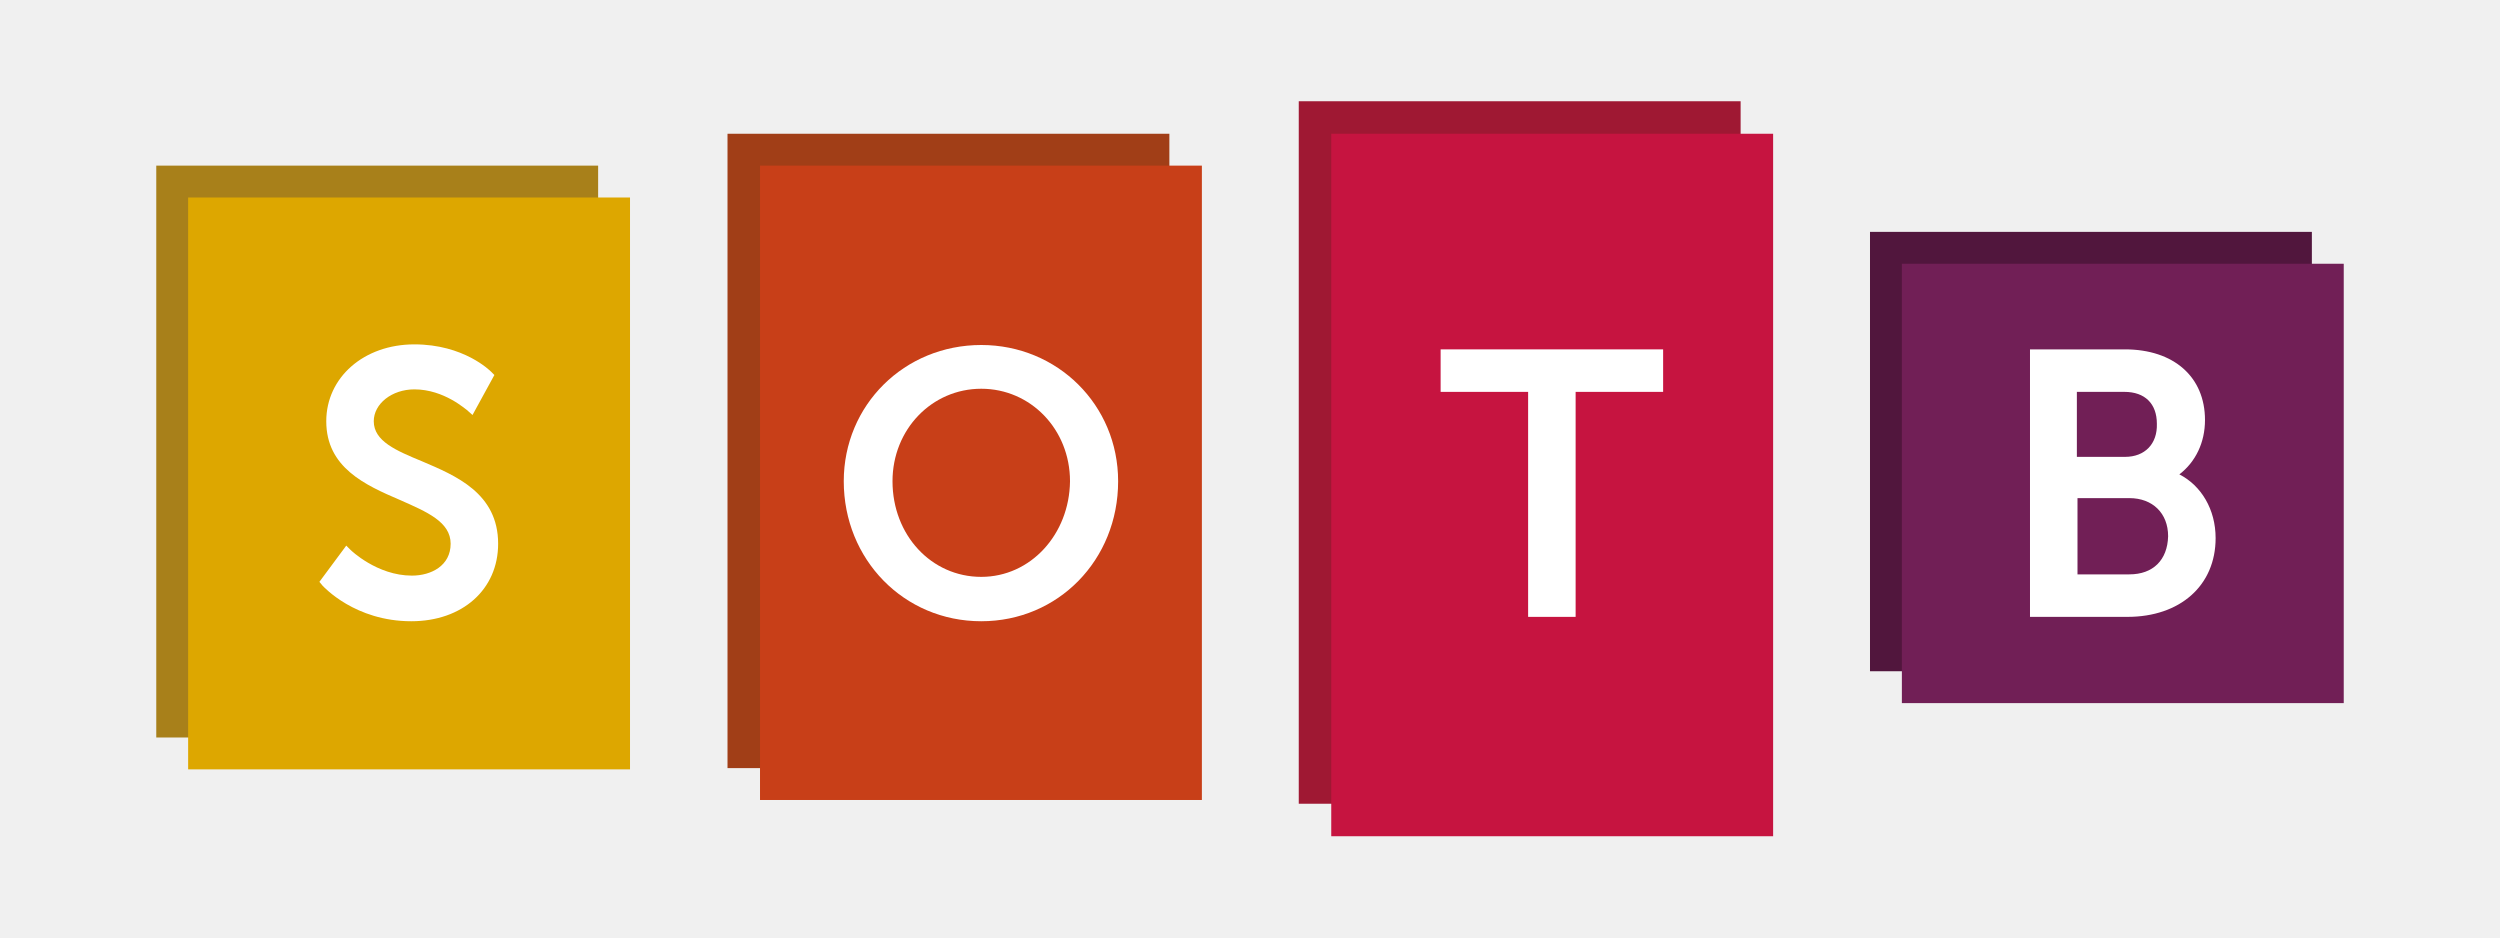
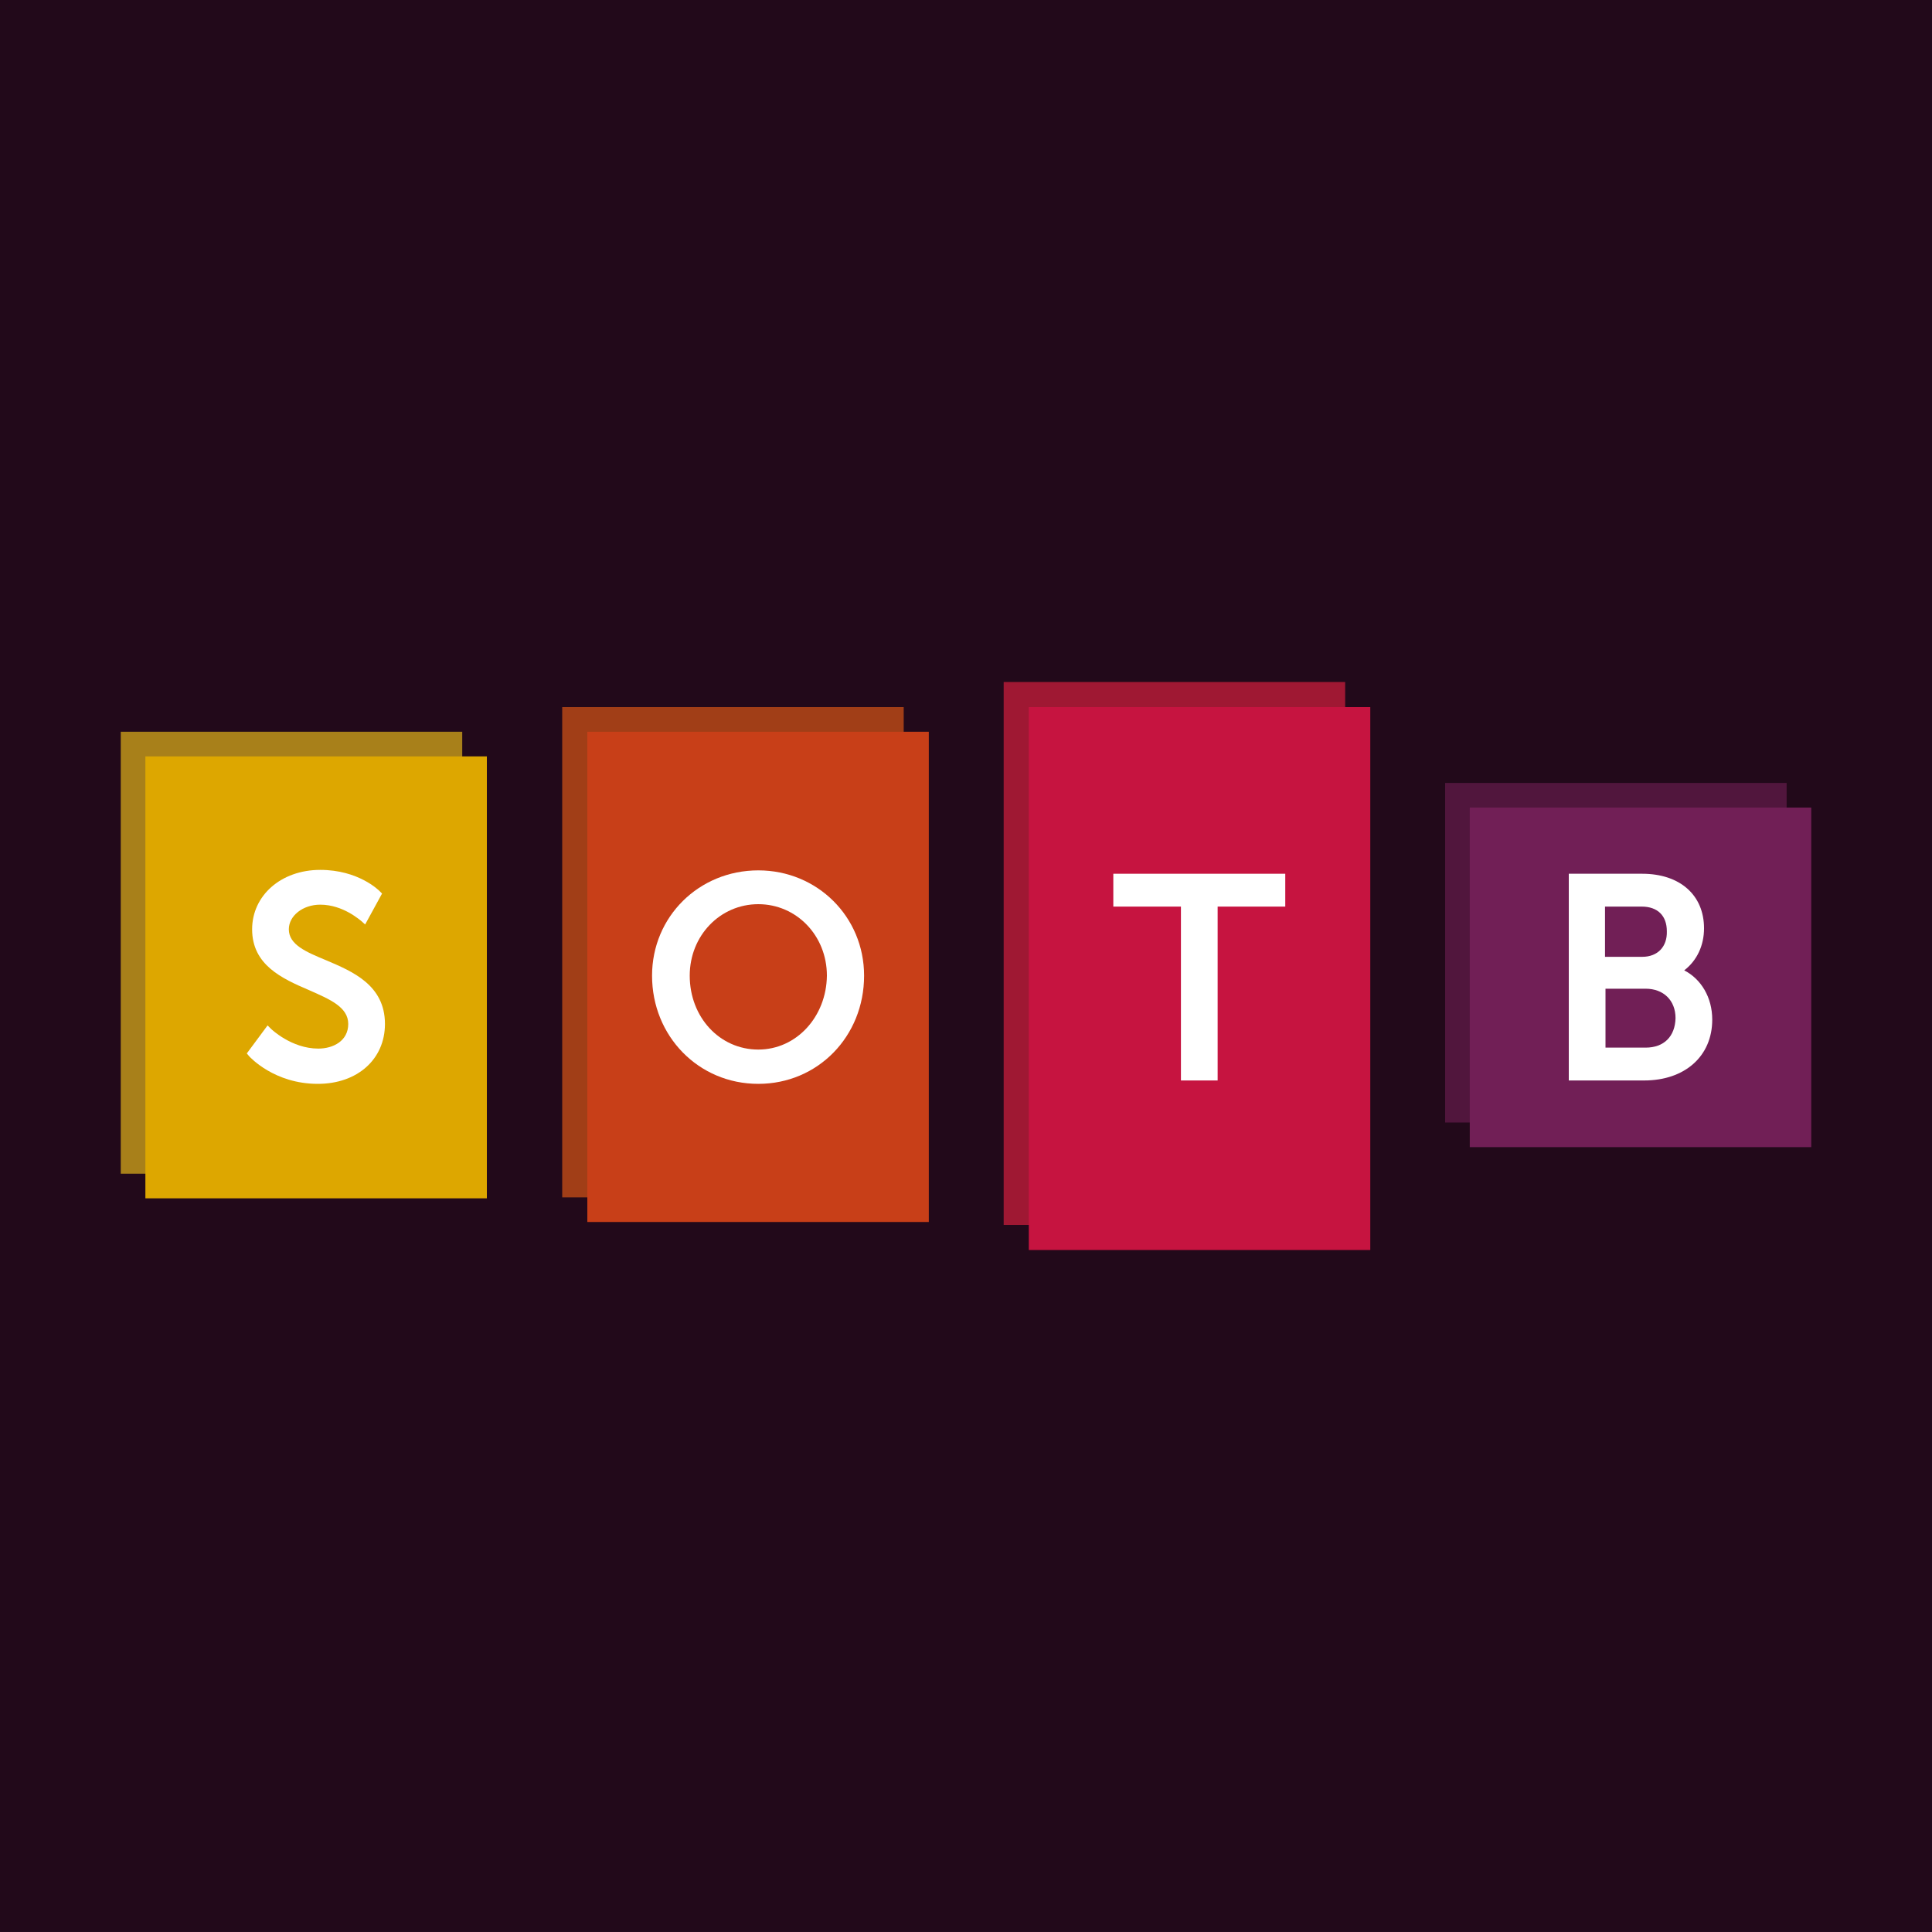
- <svg xmlns="http://www.w3.org/2000/svg" width="400" height="150" viewBox="0 0 105.833 39.688" version="1.1" id="svg8">
+ <svg xmlns="http://www.w3.org/2000/svg" width="400" height="400" viewBox="0 0 105.833 105.833" version="1.1" id="svg8">
  <defs id="defs2" />
-   <g id="layer1" transform="translate(-3.968755,2.107679)">
-     <g id="g4527" transform="matrix(0.2645833,0,0,0.2645833,10.58334,1.861071)">
+   <g id="layer1" transform="translate(-3.968755,68.25351)">
+     <rect style="fill:#22091a;fill-opacity:1;fill-rule:evenodd;stroke:none;stroke-width:0.265px;stroke-linecap:butt;stroke-linejoin:miter;stroke-opacity:1" id="rect3355" width="105.833" height="105.833" x="3.969" y="-68.254" />
+     <g id="g4527" transform="matrix(0.2645833,0,0,0.2645833,10.58334,-31.21185)">
      <g id="g4525">
        <g id="g4487">
          <rect id="rect4485" height="91.5" width="70.7" y="11.5" x="0" style="fill:#a8801a" />
        </g>
        <g id="g4491">
          <rect id="rect4489" height="101.5" width="70.7" y="6.4" x="91.4" style="fill:#a13e17" />
        </g>
        <g id="g4495">
          <rect id="rect4493" height="112.4" width="70.7" y="1.2" x="182.8" style="fill:#9f1833" />
        </g>
        <g id="g4499">
          <rect id="rect4497" height="70.3" width="70.7" y="22.1" x="274.2" style="fill:#51163d" />
        </g>
        <g id="g4503">
          <rect id="rect4501" height="91.5" width="70.7" y="16.6" x="5.1" style="fill:#dda700" />
        </g>
        <path id="path4505" d="m 42.5,58.8 c -4.1,-1.7 -7.7,-3.2 -7.7,-6.4 0,-2.8 2.9,-5.1 6.5,-5.1 4.8,0 8.3,3.3 8.4,3.3 l 0.9,0.8 3.5,-6.4 -0.5,-0.5 c -0.2,-0.2 -4.4,-4.4 -12.3,-4.4 -8.1,0 -14.1,5.3 -14.1,12.3 0,7.4 6.2,10.2 11.8,12.6 4.3,1.9 8.1,3.5 8.1,7 0,3.5 -3.1,5.1 -6.2,5.1 -5.6,0 -9.8,-4.1 -9.8,-4.1 l -0.7,-0.7 -4.3,5.8 0.5,0.6 c 0.2,0.2 5.2,5.7 14.2,5.7 8.2,0 13.9,-5.1 13.9,-12.4 0,-8.1 -6.8,-10.9 -12.2,-13.2 z" style="fill:#ffffff" />
        <g id="g4509">
          <rect id="rect4507" height="101.5" width="70.7" y="11.5" x="96.6" style="fill:#c83f18" />
        </g>
        <path id="path4511" d="m 132,40.2 c -12.3,0 -22,9.6 -22,21.8 0,12.5 9.6,22.4 22,22.4 12.3,0 21.9,-9.8 21.9,-22.4 0,-12.2 -9.7,-21.8 -21.9,-21.8 z m 0,37.1 c -8,0 -14.2,-6.7 -14.2,-15.3 0,-8.3 6.3,-14.8 14.2,-14.8 7.9,0 14.2,6.5 14.2,14.8 -0.1,8.5 -6.3,15.3 -14.2,15.3 z" style="fill:#ffffff" />
        <g id="g4515">
          <rect id="rect4513" height="112.4" width="70.7" y="6.4" x="188" style="fill:#c61440" />
        </g>
-         <polygon id="polygon4517" points="227.1,47.7 241.1,47.7 241.1,40.9 205.5,40.9 205.5,47.7 219.5,47.7 219.5,83.7 227.1,83.7 " style="fill:#ffffff" />
+         <polygon id="polygon4517" points="205.5,47.7 219.5,47.7 219.5,83.7 227.1,83.7 227.1,47.7 241.1,47.7 241.1,40.9 205.5,40.9 " style="fill:#ffffff" />
        <g id="g4521">
          <rect id="rect4519" height="70.3" width="70.7" y="27.2" x="279.3" style="fill:#711f56" />
        </g>
-         <path id="path4523" d="m 323.7,60.9 c 2.6,-2 4.1,-5.1 4.1,-8.7 0,-6.9 -5,-11.3 -12.8,-11.3 h -15.2 v 42.8 h 15.6 c 8.4,0 14.1,-5 14.1,-12.6 0,-4.6 -2.3,-8.4 -5.8,-10.2 z m -8,16 h -8.3 V 64.7 h 8.3 c 3.7,0 6.2,2.4 6.2,6.1 -0.1,3.8 -2.4,6.1 -6.2,6.1 z M 315,58.1 h -7.7 V 47.7 h 7.6 c 3.3,0 5.2,1.9 5.2,5.1 0.1,3.2 -1.9,5.3 -5.1,5.3 z" style="fill:#ffffff" />
+         <path id="path4523" d="m 323.7,60.9 c 2.6,-2 4.1,-5.1 4.1,-8.7 0,-6.9 -5,-11.3 -12.8,-11.3 l -15.2,0 0,42.8 15.6,0 c 8.4,0 14.1,-5 14.1,-12.6 0,-4.6 -2.3,-8.4 -5.8,-10.2 z m -8,16 -8.3,0 0,-12.2 8.3,0 c 3.7,0 6.2,2.4 6.2,6.1 -0.1,3.8 -2.4,6.1 -6.2,6.1 z m -0.7,-18.8 -7.7,0 0,-10.4 7.6,0 c 3.3,0 5.2,1.9 5.2,5.1 0.1,3.2 -1.9,5.3 -5.1,5.3 z" style="fill:#ffffff" />
      </g>
    </g>
  </g>
</svg>
